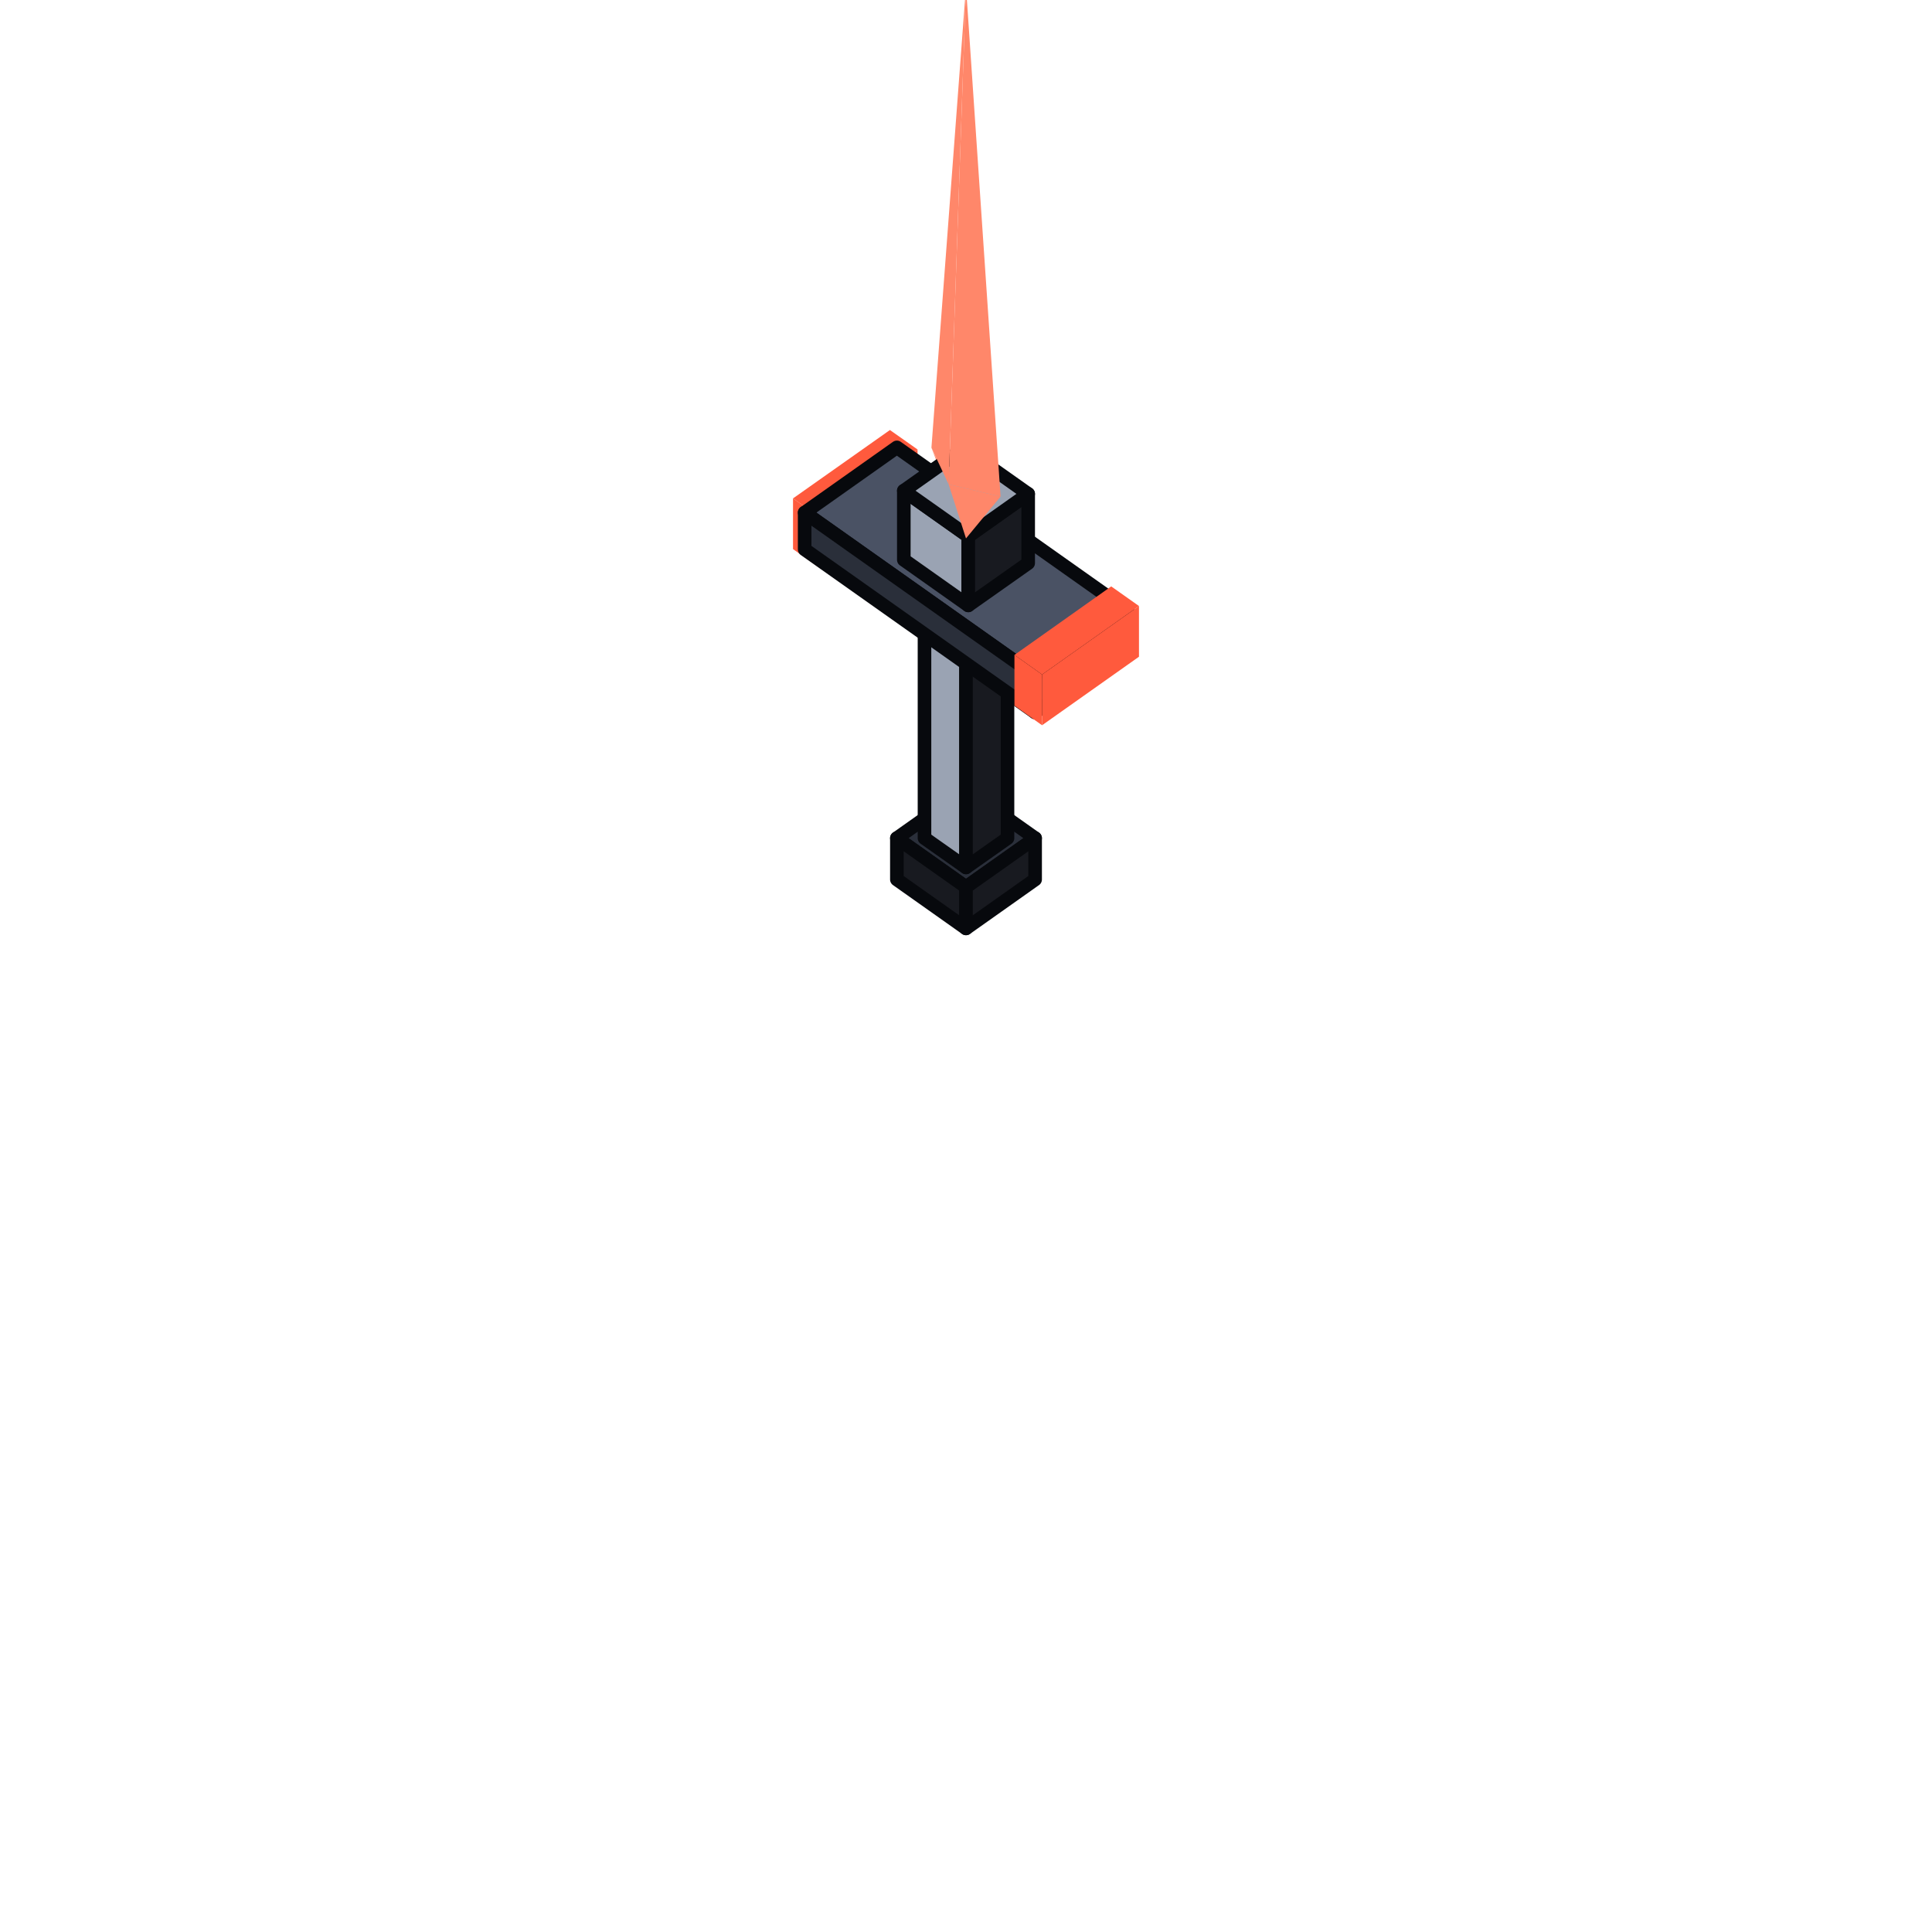
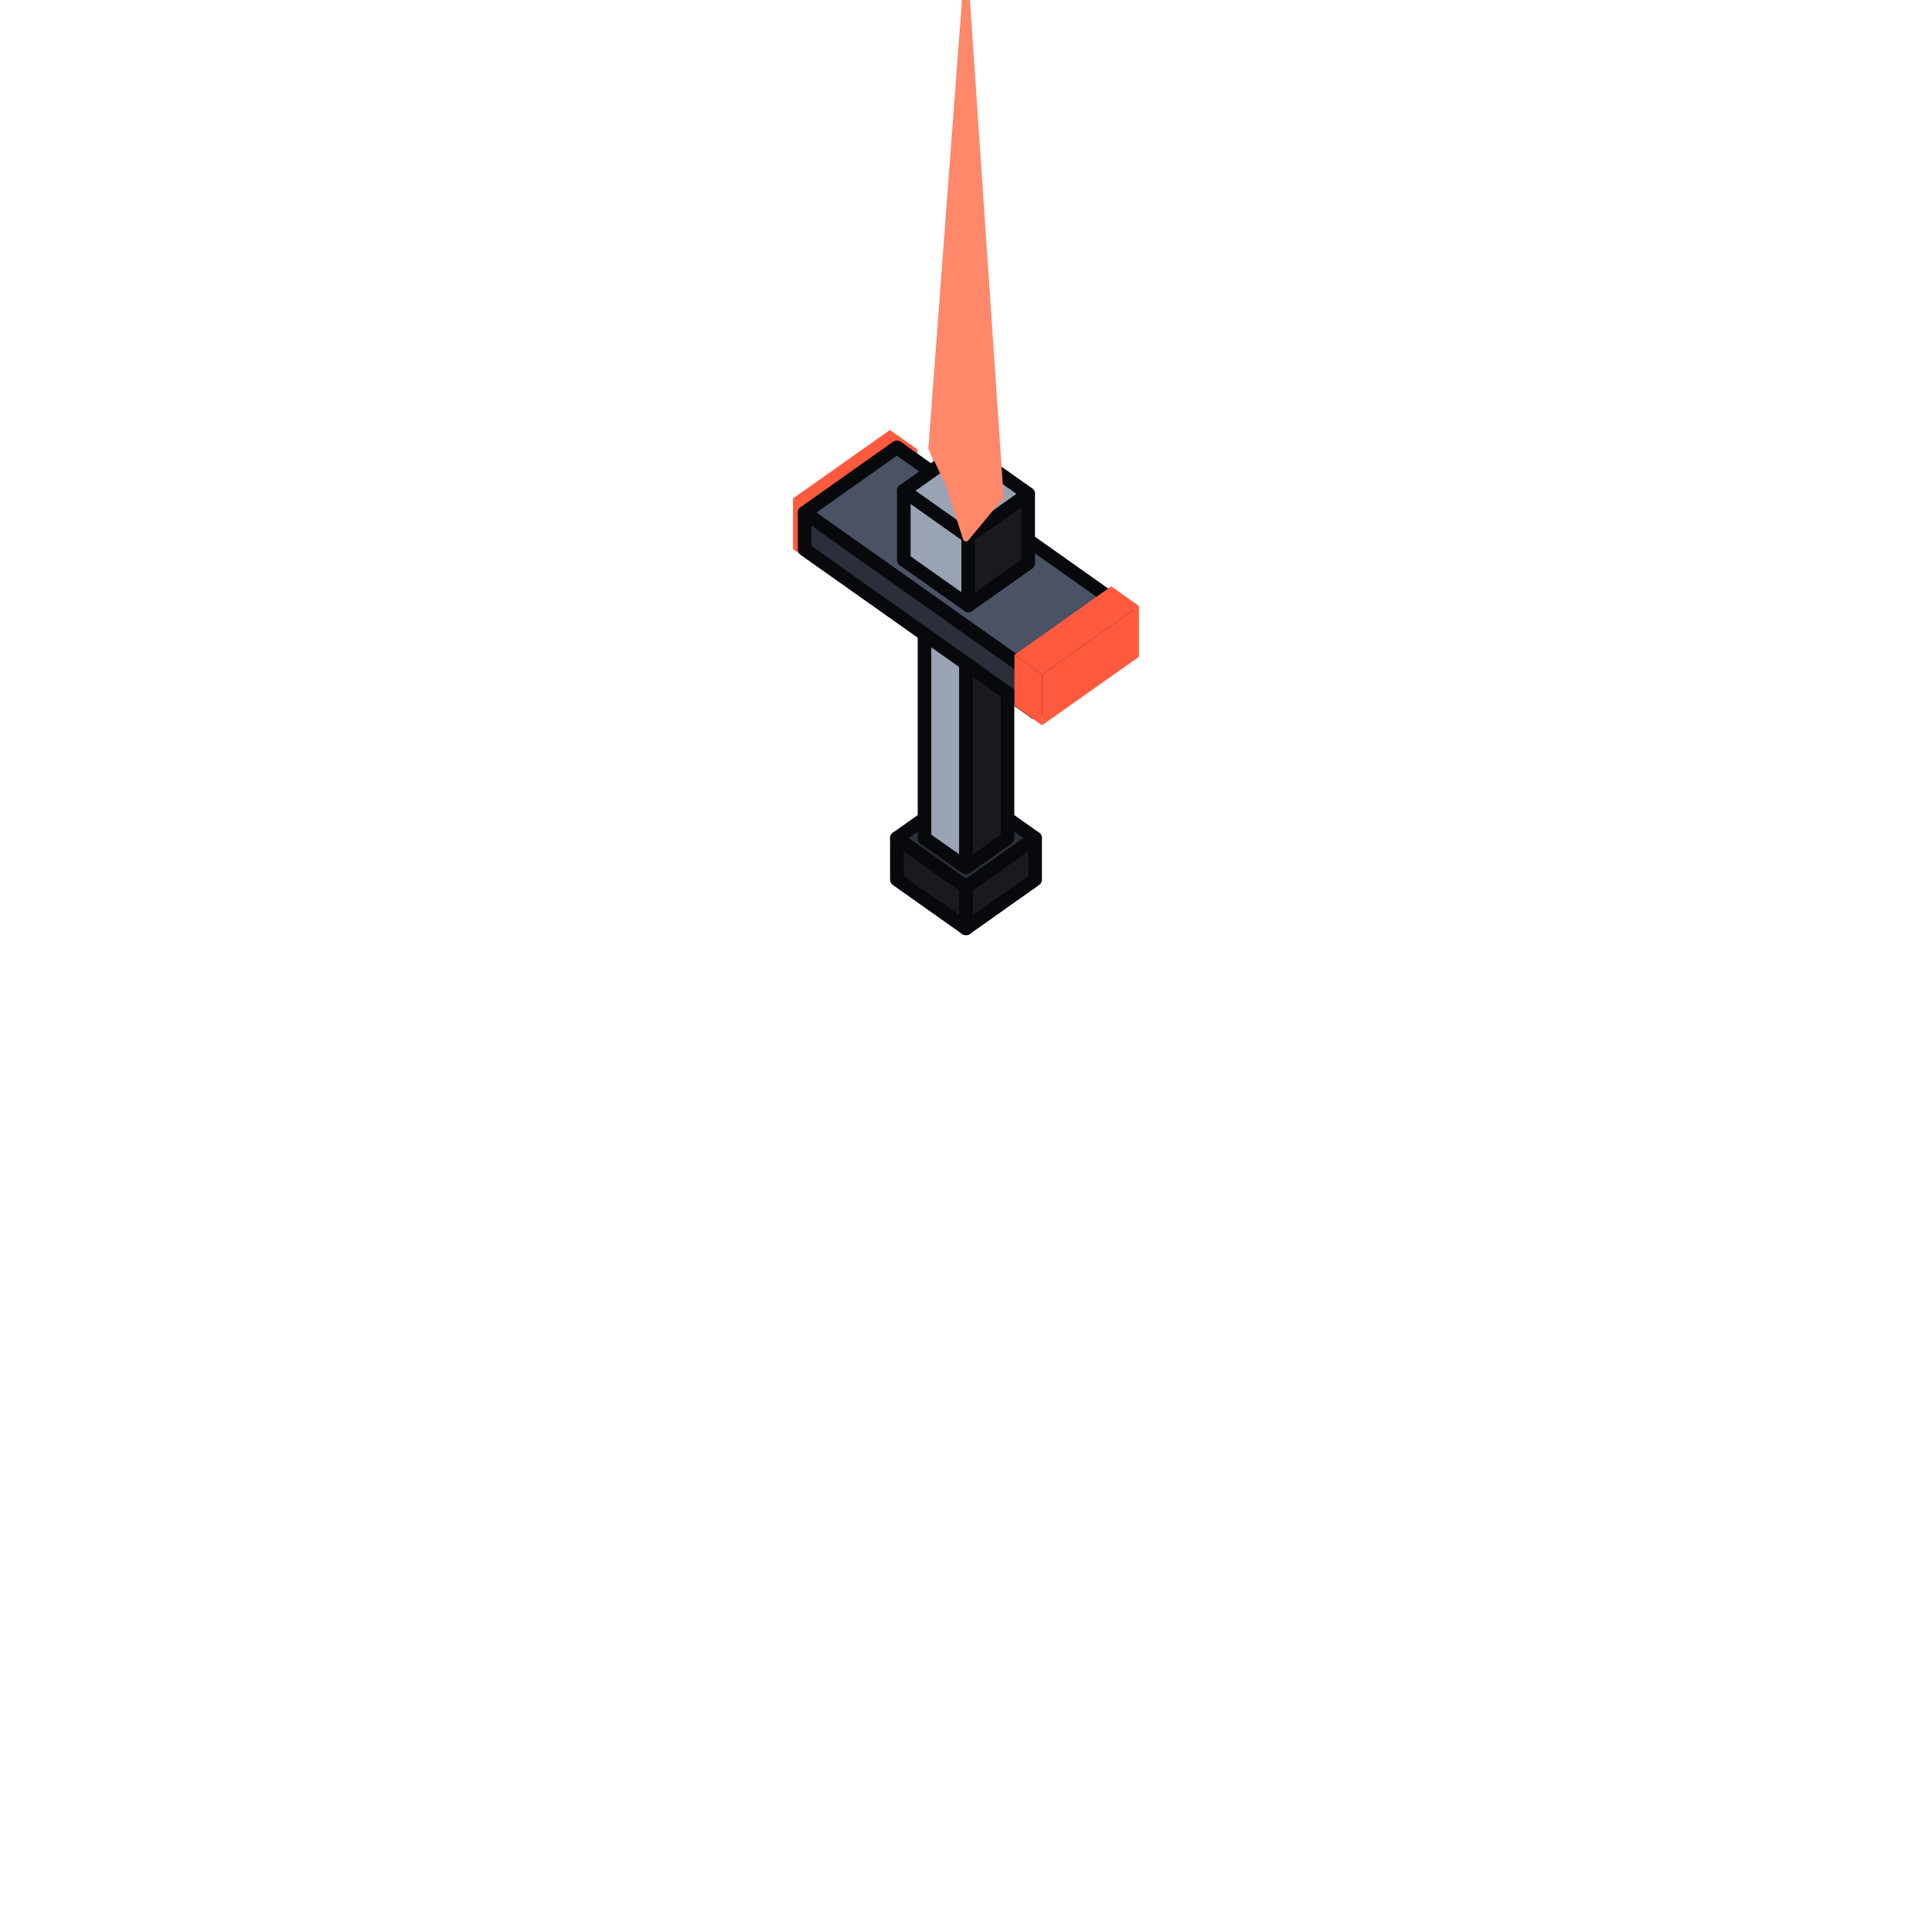
<svg xmlns="http://www.w3.org/2000/svg" viewBox="0 0 128 128" width="128" height="128" data-part-id="eq_plasma_blade" data-type="equipment" data-direction="north">
  <g stroke="#07090d" stroke-width="0.9" stroke-linejoin="round">
    <path d="M64.0 59.79 L66.14 58.27 L64.0 56.76 L61.86 58.27 Z" fill="#ff876a" stroke="none" />
    <path d="M61.86 59.5 L64.0 61.01 L64.0 59.79 L61.86 58.27 Z" fill="#ff876a" stroke="none" />
    <path d="M64.0 61.01 L66.14 59.5 L66.14 58.27 L64.0 59.79 Z" fill="#ff876a" stroke="none" />
    <path d="M64.0 58.77 L68.58 55.53 L64.0 52.29 L59.42 55.53 Z" fill="#2a2f3a" />
    <path d="M59.42 58.27 L64.0 61.51 L64.0 58.77 L59.42 55.53 Z" fill="#181a20" />
    <path d="M64.0 61.51 L68.58 58.27 L68.58 55.53 L64.0 58.77 Z" fill="#181a20" />
    <path d="M61.25 55.53 L64.0 57.47 L64.0 41.58 L61.25 39.64 Z" fill="#9aa3b3" />
    <path d="M64.0 57.47 L66.75 55.53 L66.75 39.64 L64.0 41.58 Z" fill="#181a20" />
    <path d="M54.38 37.68 L60.79 33.14 L60.79 29.78 L54.38 34.32 Z" fill="#ff5a3d" stroke="none" />
    <path d="M54.38 34.32 L60.79 29.78 L58.96 28.49 L52.54 33.02 Z" fill="#ff5a3d" stroke="none" />
    <path d="M52.54 36.38 L54.38 37.68 L54.38 34.32 L52.54 33.02 Z" fill="#ff5a3d" stroke="none" />
    <path d="M64.0 41.58 L66.75 39.64 L64.0 37.7 L61.25 39.64 Z" fill="#9aa3b3" />
    <path d="M68.58 44.76 L74.69 40.44 L59.42 29.64 L53.31 33.96 Z" fill="#4a5264" />
    <path d="M53.31 36.4 L68.58 47.2 L68.58 44.76 L53.31 33.96 Z" fill="#2a2f3a" />
-     <path d="M64.0 35.67 L61.71 29.66 L62.85 32.09 Z" fill="#ff876a" stroke="none" />
+     <path d="M64.0 35.67 L61.71 29.66 L62.85 32.09 Z" fill="#ff876a" stroke="#ff876a" stroke-width="0.4" />
    <path d="M59.88 37.09 L64.15 40.11 L64.15 35.53 L59.88 32.51 Z" fill="#9aa3b3" />
    <path d="M64.15 40.11 L68.12 37.31 L68.12 32.72 L64.15 35.53 Z" fill="#181a20" />
    <path d="M64.15 35.53 L68.12 32.72 L63.85 29.7 L59.88 32.51 Z" fill="#9aa3b3" />
-     <path d="M64.0 35.67 L62.85 32.09 L66.29 32.9 Z" fill="#ff876a" stroke="none" />
+     <path d="M64.0 35.67 L62.85 32.09 L66.29 32.9 Z" fill="#ff876a" stroke="#ff876a" stroke-width="0.4" />
    <path d="M68.58 47.2 L74.69 42.88 L74.69 40.44 L68.58 44.76 Z" fill="#181a20" />
    <path d="M69.04 48.05 L75.46 43.51 L75.46 40.15 L69.04 44.69 Z" fill="#ff5a3d" stroke="none" />
    <path d="M69.04 44.69 L75.46 40.15 L73.62 38.85 L67.21 43.39 Z" fill="#ff5a3d" stroke="none" />
    <path d="M67.21 46.75 L69.04 48.05 L69.04 44.69 L67.21 43.39 Z" fill="#ff5a3d" stroke="none" />
-     <path d="M64.0 -0.89 L62.85 32.09 L61.71 29.66 Z" fill="#ff876a" stroke="none" />
-     <path d="M64.0 -0.89 L66.29 32.9 L62.85 32.09 Z" fill="#ff876a" stroke="none" />
+     <path d="M64.0 -0.89 L62.85 32.09 L61.71 29.66 Z" fill="#ff876a" stroke="#ff876a" stroke-width="0.4" />
+     <path d="M64.0 -0.89 L66.29 32.9 L62.85 32.09 Z" fill="#ff876a" stroke="#ff876a" stroke-width="0.4" />
  </g>
</svg>
